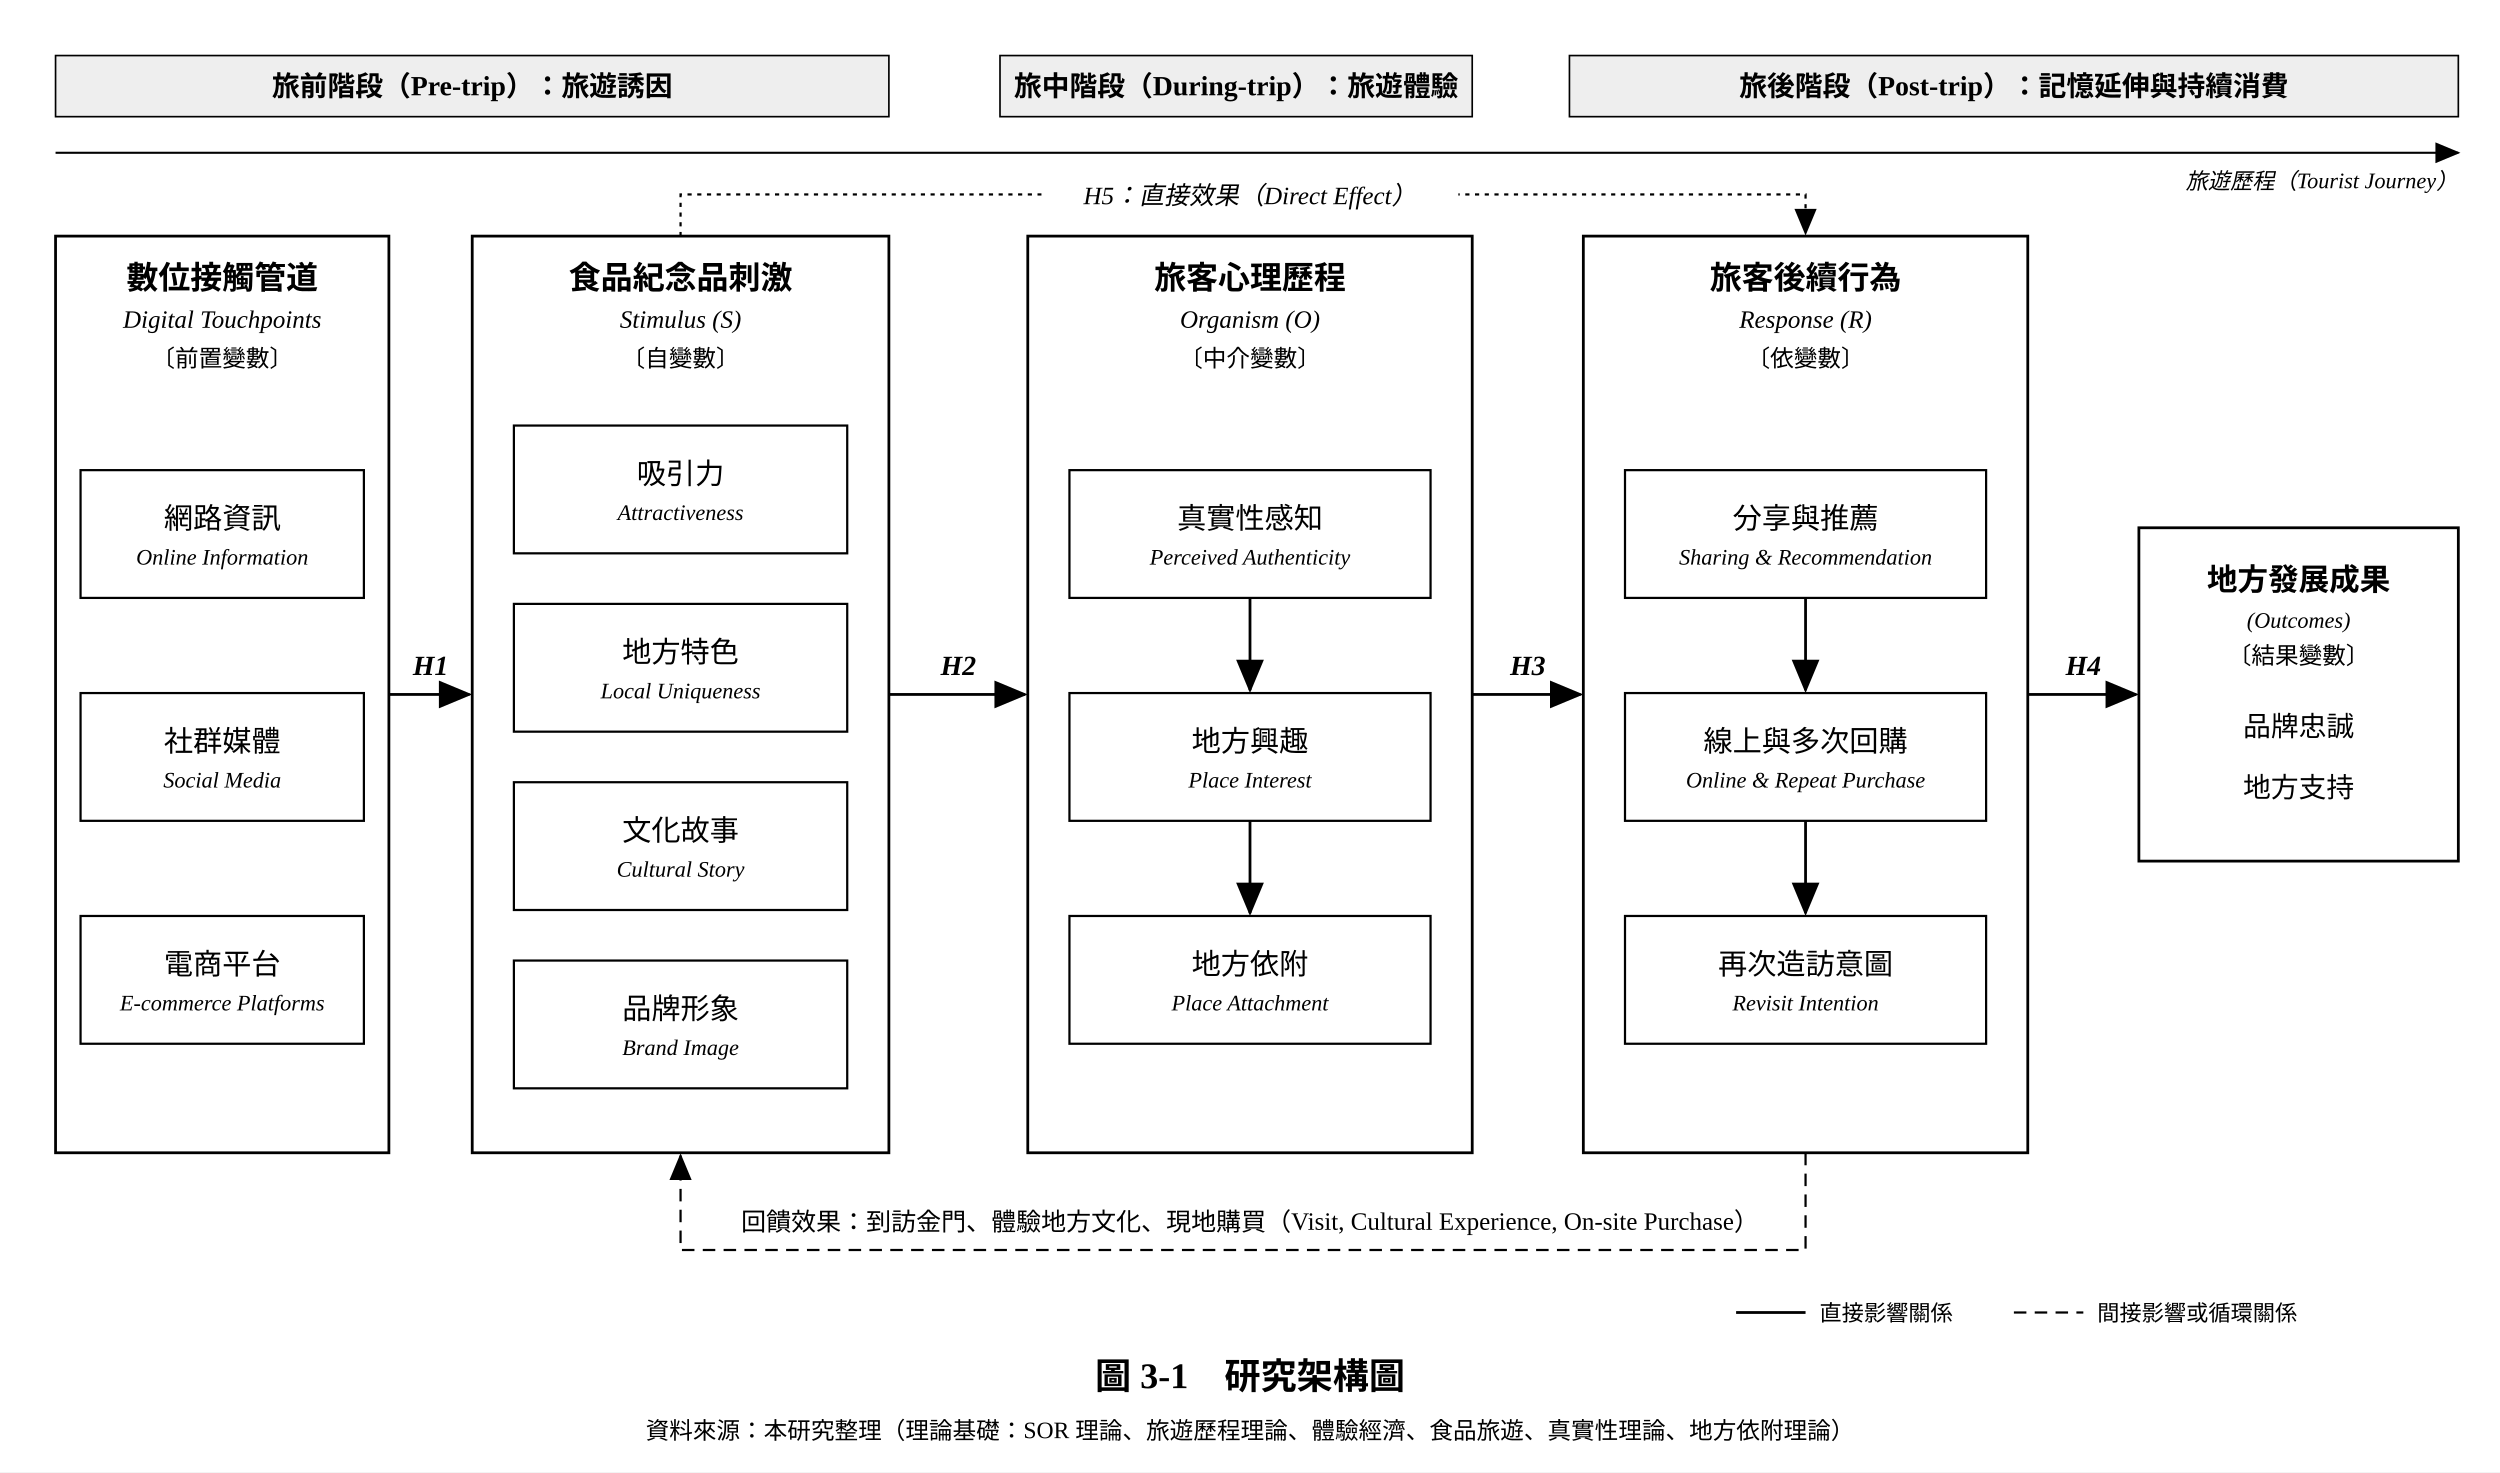
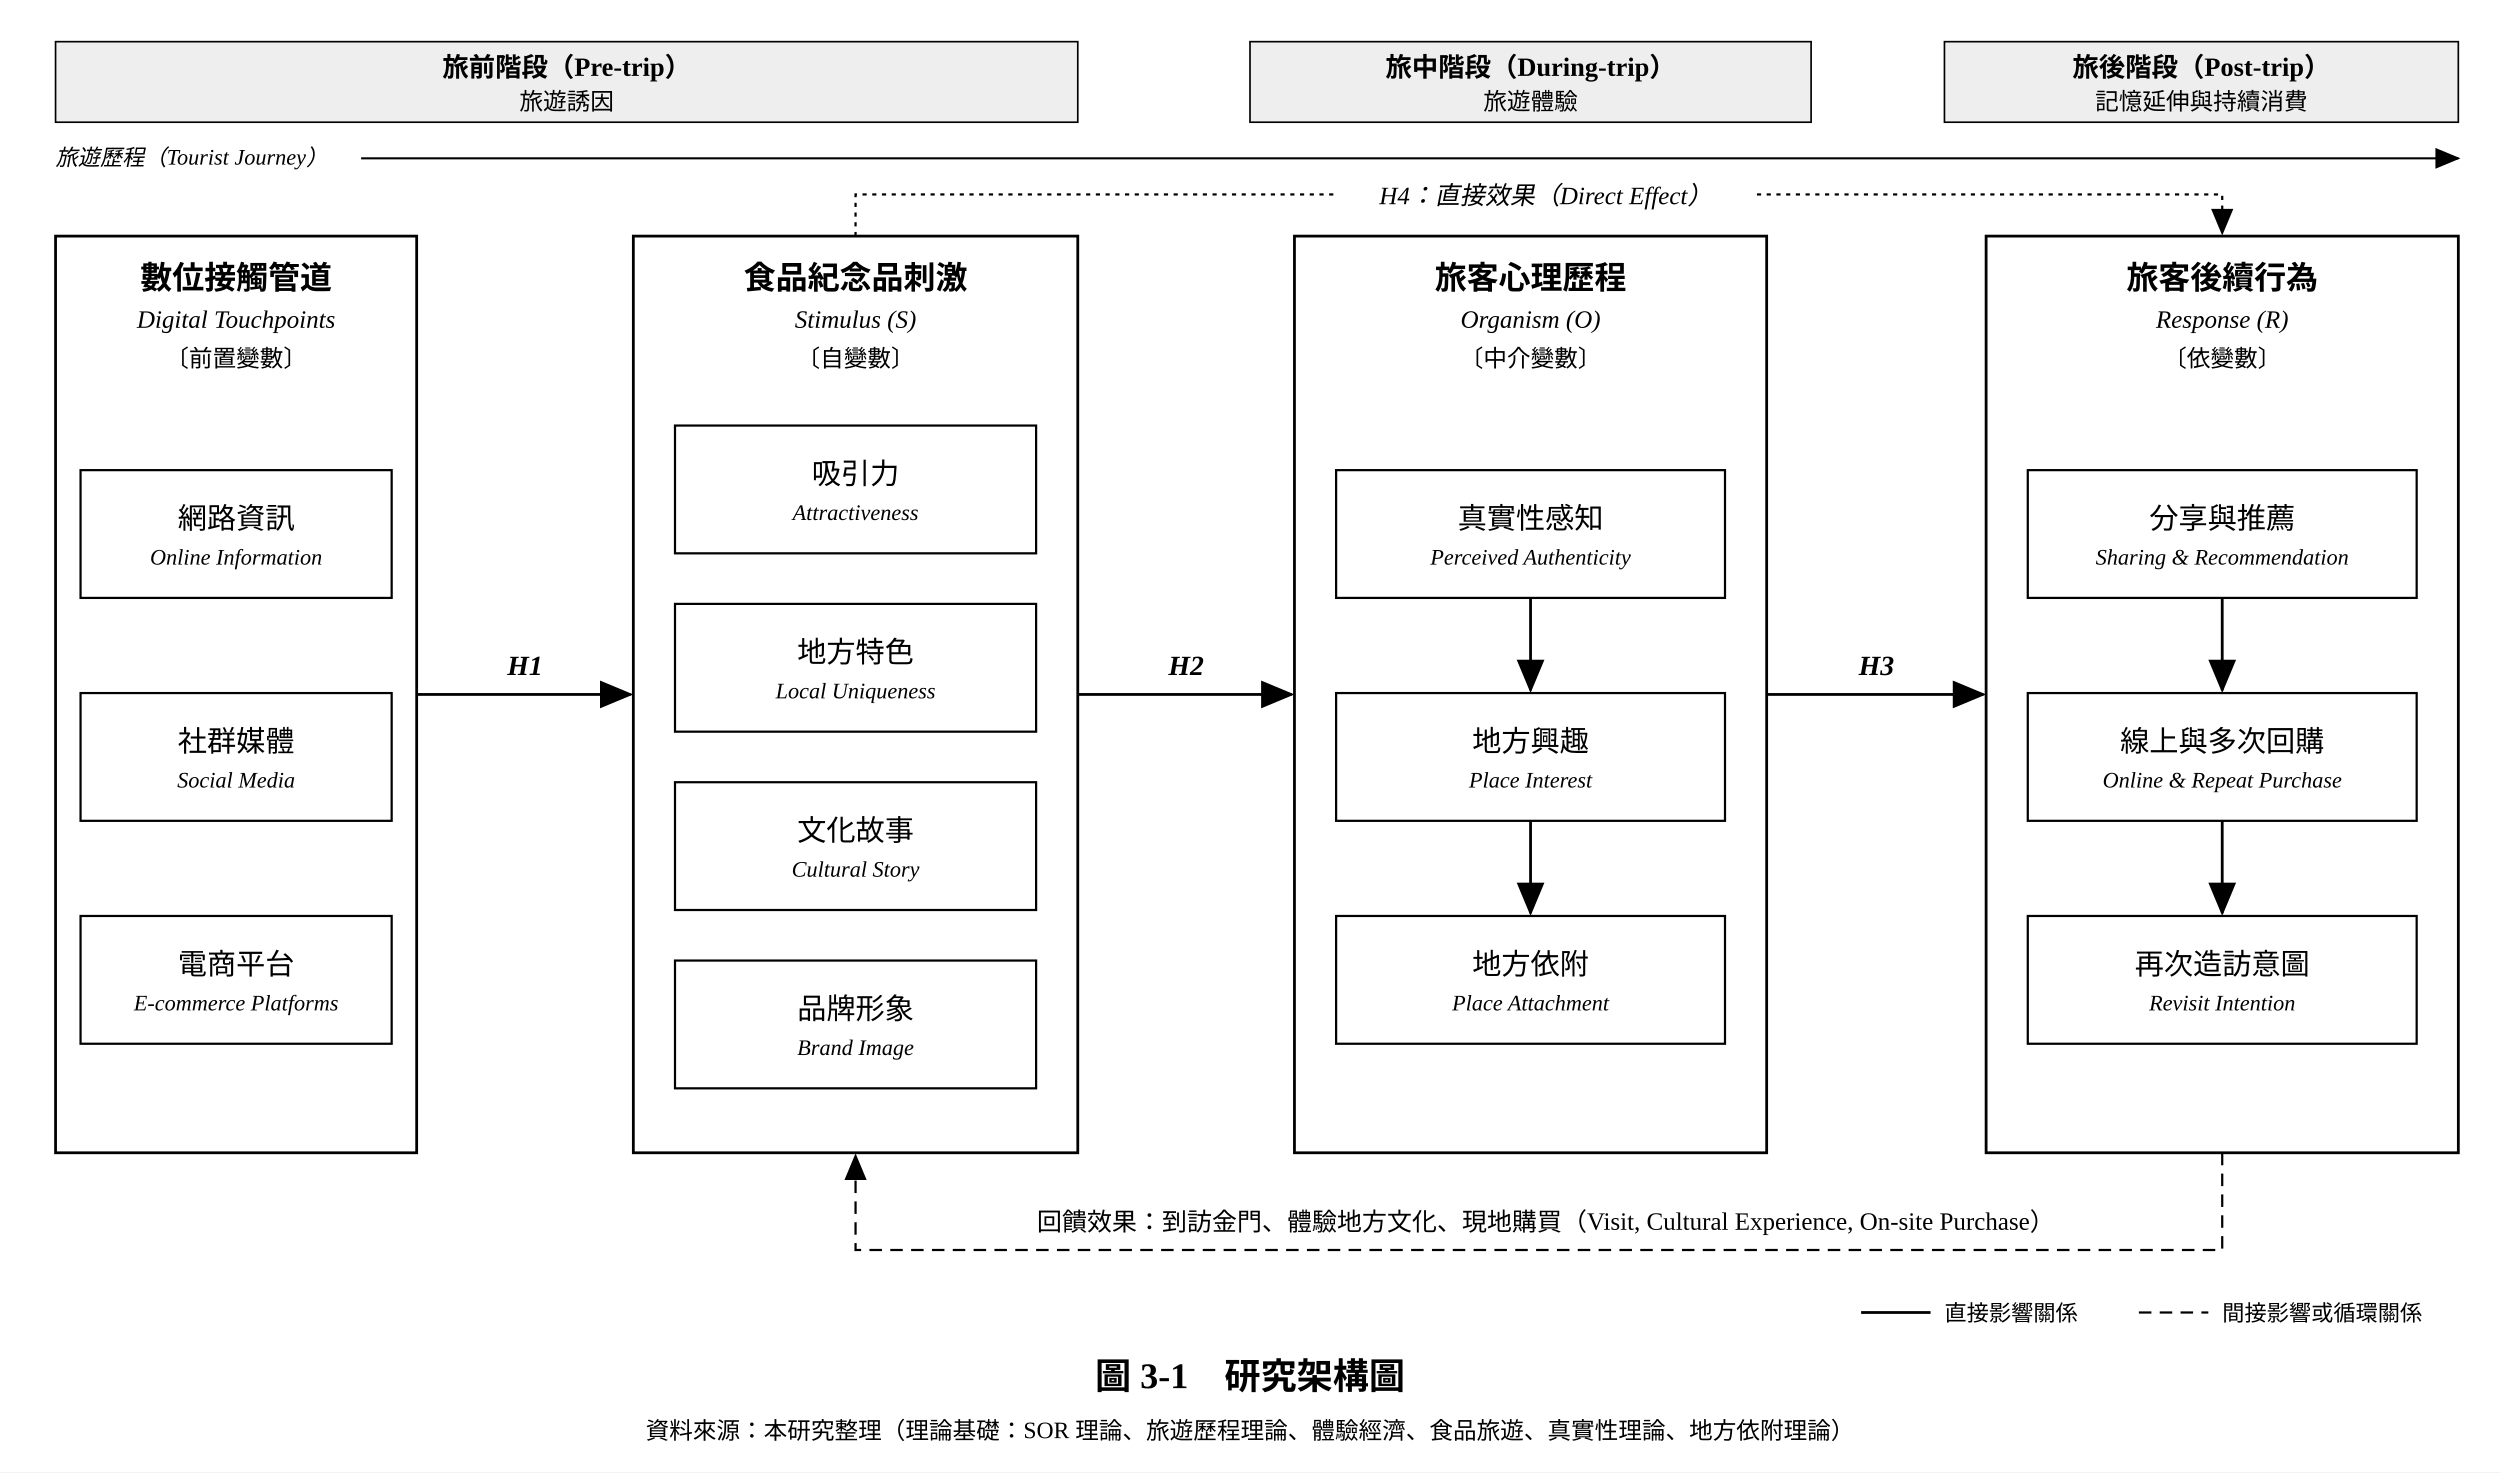
<svg xmlns="http://www.w3.org/2000/svg" width="1800" height="1060" viewBox="0 0 1800 1060" font-family="'Times New Roman','Liberation Serif','WenQuanYi Zen Hei',serif">
  <defs>
    <marker id="ah" markerWidth="12" markerHeight="10" refX="11" refY="5" orient="auto">
      <path d="M0,0 L12,5 L0,10 z" fill="#000" />
    </marker>
  </defs>
  <rect width="1800" height="1060" fill="#fff" />
-   <rect x="40" y="40" width="600" height="44" fill="#eee" stroke="#000" stroke-width="1.2" />
-   <text x="340.0" y="69" font-size="20" font-weight="bold" font-style="normal" text-anchor="middle">旅前階段（Pre-trip）：旅遊誘因</text>
-   <rect x="720" y="40" width="340" height="44" fill="#eee" stroke="#000" stroke-width="1.2" />
-   <text x="890.0" y="69" font-size="20" font-weight="bold" font-style="normal" text-anchor="middle">旅中階段（During-trip）：旅遊體驗</text>
-   <rect x="1130" y="40" width="640" height="44" fill="#eee" stroke="#000" stroke-width="1.2" />
-   <text x="1450.0" y="69" font-size="20" font-weight="bold" font-style="normal" text-anchor="middle">旅後階段（Post-trip）：記憶延伸與持續消費</text>
-   <line x1="40" y1="110" x2="1770" y2="110" stroke="#000" stroke-width="1.5" marker-end="url(#ah)" />
-   <text x="1770" y="136" font-size="16" font-weight="normal" font-style="italic" text-anchor="end">旅遊歷程（Tourist Journey）</text>
-   <rect x="40" y="170" width="240" height="660" fill="#fff" stroke="#000" stroke-width="2" />
-   <text x="160.0" y="208" font-size="23" font-weight="bold" font-style="normal" text-anchor="middle">數位接觸管道</text>
-   <text x="160.0" y="236" font-size="18" font-weight="normal" font-style="italic" text-anchor="middle">Digital Touchpoints</text>
-   <text x="160.0" y="264" font-size="17" font-weight="normal" font-style="normal" text-anchor="middle">〔前置變數〕</text>
-   <rect x="58" y="338.5" width="204" height="92" fill="#fff" stroke="#000" stroke-width="1.6" />
-   <text x="160.0" y="380.5" font-size="21" font-weight="normal" font-style="normal" text-anchor="middle">網路資訊</text>
-   <text x="160.0" y="406.5" font-size="16" font-weight="normal" font-style="italic" text-anchor="middle">Online Information</text>
-   <rect x="58" y="499.0" width="204" height="92" fill="#fff" stroke="#000" stroke-width="1.6" />
-   <text x="160.0" y="541.0" font-size="21" font-weight="normal" font-style="normal" text-anchor="middle">社群媒體</text>
-   <text x="160.0" y="567.0" font-size="16" font-weight="normal" font-style="italic" text-anchor="middle">Social Media</text>
-   <rect x="58" y="659.5" width="204" height="92" fill="#fff" stroke="#000" stroke-width="1.6" />
-   <text x="160.0" y="701.5" font-size="21" font-weight="normal" font-style="normal" text-anchor="middle">電商平台</text>
-   <text x="160.0" y="727.5" font-size="16" font-weight="normal" font-style="italic" text-anchor="middle">E-commerce Platforms</text>
-   <rect x="340" y="170" width="300" height="660" fill="#fff" stroke="#000" stroke-width="2" />
-   <text x="490.0" y="208" font-size="23" font-weight="bold" font-style="normal" text-anchor="middle">食品紀念品刺激</text>
-   <text x="490.0" y="236" font-size="18" font-weight="normal" font-style="italic" text-anchor="middle">Stimulus (S)</text>
-   <text x="490.0" y="264" font-size="17" font-weight="normal" font-style="normal" text-anchor="middle">〔自變數〕</text>
-   <rect x="370" y="306.4" width="240" height="92" fill="#fff" stroke="#000" stroke-width="1.6" />
-   <text x="490.0" y="348.4" font-size="21" font-weight="normal" font-style="normal" text-anchor="middle">吸引力</text>
-   <text x="490.0" y="374.4" font-size="16" font-weight="normal" font-style="italic" text-anchor="middle">Attractiveness</text>
-   <rect x="370" y="434.8" width="240" height="92" fill="#fff" stroke="#000" stroke-width="1.6" />
-   <text x="490.0" y="476.8" font-size="21" font-weight="normal" font-style="normal" text-anchor="middle">地方特色</text>
-   <text x="490.0" y="502.8" font-size="16" font-weight="normal" font-style="italic" text-anchor="middle">Local Uniqueness</text>
-   <rect x="370" y="563.2" width="240" height="92" fill="#fff" stroke="#000" stroke-width="1.6" />
-   <text x="490.0" y="605.2" font-size="21" font-weight="normal" font-style="normal" text-anchor="middle">文化故事</text>
-   <text x="490.0" y="631.2" font-size="16" font-weight="normal" font-style="italic" text-anchor="middle">Cultural Story</text>
-   <rect x="370" y="691.6" width="240" height="92" fill="#fff" stroke="#000" stroke-width="1.6" />
-   <text x="490.0" y="733.6" font-size="21" font-weight="normal" font-style="normal" text-anchor="middle">品牌形象</text>
-   <text x="490.0" y="759.6" font-size="16" font-weight="normal" font-style="italic" text-anchor="middle">Brand Image</text>
-   <rect x="740" y="170" width="320" height="660" fill="#fff" stroke="#000" stroke-width="2" />
-   <text x="900.0" y="208" font-size="23" font-weight="bold" font-style="normal" text-anchor="middle">旅客心理歷程</text>
-   <text x="900.0" y="236" font-size="18" font-weight="normal" font-style="italic" text-anchor="middle">Organism (O)</text>
-   <text x="900.0" y="264" font-size="17" font-weight="normal" font-style="normal" text-anchor="middle">〔中介變數〕</text>
-   <rect x="770" y="338.5" width="260" height="92" fill="#fff" stroke="#000" stroke-width="1.6" />
-   <text x="900.0" y="380.5" font-size="21" font-weight="normal" font-style="normal" text-anchor="middle">真實性感知</text>
-   <text x="900.0" y="406.5" font-size="16" font-weight="normal" font-style="italic" text-anchor="middle">Perceived Authenticity</text>
-   <rect x="770" y="499.0" width="260" height="92" fill="#fff" stroke="#000" stroke-width="1.6" />
-   <text x="900.0" y="541.0" font-size="21" font-weight="normal" font-style="normal" text-anchor="middle">地方興趣</text>
-   <text x="900.0" y="567.0" font-size="16" font-weight="normal" font-style="italic" text-anchor="middle">Place Interest</text>
-   <rect x="770" y="659.5" width="260" height="92" fill="#fff" stroke="#000" stroke-width="1.6" />
-   <text x="900.0" y="701.5" font-size="21" font-weight="normal" font-style="normal" text-anchor="middle">地方依附</text>
-   <text x="900.0" y="727.5" font-size="16" font-weight="normal" font-style="italic" text-anchor="middle">Place Attachment</text>
-   <line x1="900.0" y1="430.5" x2="900.0" y2="497.0" stroke="#000" stroke-width="2" marker-end="url(#ah)" />
-   <line x1="900.0" y1="591.0" x2="900.0" y2="657.5" stroke="#000" stroke-width="2" marker-end="url(#ah)" />
-   <rect x="1140" y="170" width="320" height="660" fill="#fff" stroke="#000" stroke-width="2" />
-   <text x="1300.0" y="208" font-size="23" font-weight="bold" font-style="normal" text-anchor="middle">旅客後續行為</text>
-   <text x="1300.0" y="236" font-size="18" font-weight="normal" font-style="italic" text-anchor="middle">Response (R)</text>
-   <text x="1300.0" y="264" font-size="17" font-weight="normal" font-style="normal" text-anchor="middle">〔依變數〕</text>
-   <rect x="1170" y="338.5" width="260" height="92" fill="#fff" stroke="#000" stroke-width="1.6" />
-   <text x="1300.0" y="380.5" font-size="21" font-weight="normal" font-style="normal" text-anchor="middle">分享與推薦</text>
-   <text x="1300.0" y="406.5" font-size="16" font-weight="normal" font-style="italic" text-anchor="middle">Sharing &amp; Recommendation</text>
-   <rect x="1170" y="499.0" width="260" height="92" fill="#fff" stroke="#000" stroke-width="1.6" />
-   <text x="1300.0" y="541.0" font-size="21" font-weight="normal" font-style="normal" text-anchor="middle">線上與多次回購</text>
-   <text x="1300.0" y="567.0" font-size="16" font-weight="normal" font-style="italic" text-anchor="middle">Online &amp; Repeat Purchase</text>
-   <rect x="1170" y="659.5" width="260" height="92" fill="#fff" stroke="#000" stroke-width="1.6" />
-   <text x="1300.0" y="701.5" font-size="21" font-weight="normal" font-style="normal" text-anchor="middle">再次造訪意圖</text>
-   <text x="1300.0" y="727.5" font-size="16" font-weight="normal" font-style="italic" text-anchor="middle">Revisit Intention</text>
-   <line x1="1300.0" y1="430.5" x2="1300.0" y2="497.0" stroke="#000" stroke-width="2" marker-end="url(#ah)" />
-   <line x1="1300.0" y1="591.0" x2="1300.0" y2="657.5" stroke="#000" stroke-width="2" marker-end="url(#ah)" />
-   <rect x="1540" y="380" width="230" height="240" fill="#fff" stroke="#000" stroke-width="2" />
-   <text x="1655.0" y="425" font-size="22" font-weight="bold" font-style="normal" text-anchor="middle">地方發展成果</text>
-   <text x="1655.0" y="452" font-size="16" font-weight="normal" font-style="italic" text-anchor="middle">(Outcomes)</text>
-   <text x="1655.0" y="478" font-size="17" font-weight="normal" font-style="normal" text-anchor="middle">〔結果變數〕</text>
-   <text x="1655.0" y="530" font-size="20" font-weight="normal" font-style="normal" text-anchor="middle">品牌忠誠</text>
-   <text x="1655.0" y="574" font-size="20" font-weight="normal" font-style="normal" text-anchor="middle">地方支持</text>
-   <line x1="280" y1="500.0" x2="338" y2="500.0" stroke="#000" stroke-width="2" marker-end="url(#ah)" />
-   <text x="310.0" y="486.0" font-size="20" font-weight="bold" font-style="italic" text-anchor="middle">H1</text>
-   <line x1="640" y1="500.0" x2="738" y2="500.0" stroke="#000" stroke-width="2" marker-end="url(#ah)" />
-   <text x="690.0" y="486.0" font-size="20" font-weight="bold" font-style="italic" text-anchor="middle">H2</text>
-   <line x1="1060" y1="500.0" x2="1138" y2="500.0" stroke="#000" stroke-width="2" marker-end="url(#ah)" />
-   <text x="1100.0" y="486.0" font-size="20" font-weight="bold" font-style="italic" text-anchor="middle">H3</text>
-   <line x1="1460" y1="500.0" x2="1538" y2="500.0" stroke="#000" stroke-width="2" marker-end="url(#ah)" />
-   <text x="1500.0" y="486.0" font-size="20" font-weight="bold" font-style="italic" text-anchor="middle">H4</text>
-   <path d="M490.0,170 L490.0,140 L1300.0,140 L1300.0,168" fill="none" stroke="#000" stroke-width="1.6" stroke-dasharray="3,4" marker-end="url(#ah)" />
-   <rect x="750.0" y="126" width="300" height="28" fill="#fff" />
-   <text x="900.0" y="147" font-size="18" font-weight="normal" font-style="italic" text-anchor="middle">H5：直接效果（Direct Effect）</text>
-   <path d="M1300.0,830 L1300.0,900 L490.0,900 L490.0,832" fill="none" stroke="#000" stroke-width="1.6" stroke-dasharray="9,6" marker-end="url(#ah)" />
-   <text x="900.0" y="886" font-size="18" font-weight="normal" font-style="normal" text-anchor="middle">回饋效果：到訪金門、體驗地方文化、現地購買（Visit, Cultural Experience, On-site Purchase）</text>
-   <line x1="1250" y1="945" x2="1300" y2="945" stroke="#000" stroke-width="2" />
-   <text x="1310" y="951" font-size="16" font-weight="normal" font-style="normal" text-anchor="start">直接影響關係</text>
-   <line x1="1450" y1="945" x2="1500" y2="945" stroke="#000" stroke-width="1.6" stroke-dasharray="9,6" />
-   <text x="1510" y="951" font-size="16" font-weight="normal" font-style="normal" text-anchor="start">間接影響或循環關係</text>
+   <rect x="40" y="30" width="736" height="58" fill="#eee" stroke="#000" stroke-width="1.2" />
+   <text x="408.0" y="55" font-size="19" font-weight="bold" font-style="normal" text-anchor="middle">旅前階段（Pre-trip）</text>
+   <text x="408.0" y="79" font-size="17" font-weight="normal" font-style="normal" text-anchor="middle">旅遊誘因</text>
+   <rect x="900" y="30" width="404" height="58" fill="#eee" stroke="#000" stroke-width="1.2" />
+   <text x="1102.0" y="55" font-size="19" font-weight="bold" font-style="normal" text-anchor="middle">旅中階段（During-trip）</text>
+   <text x="1102.0" y="79" font-size="17" font-weight="normal" font-style="normal" text-anchor="middle">旅遊體驗</text>
+   <rect x="1400" y="30" width="370" height="58" fill="#eee" stroke="#000" stroke-width="1.2" />
+   <text x="1585.0" y="55" font-size="19" font-weight="bold" font-style="normal" text-anchor="middle">旅後階段（Post-trip）</text>
+   <text x="1585.0" y="79" font-size="17" font-weight="normal" font-style="normal" text-anchor="middle">記憶延伸與持續消費</text>
+   <text x="40" y="119" font-size="16" font-weight="normal" font-style="italic" text-anchor="start">旅遊歷程（Tourist Journey）</text>
+   <line x1="260" y1="114" x2="1770" y2="114" stroke="#000" stroke-width="1.5" marker-end="url(#ah)" />
+   <rect x="40" y="170" width="260" height="660" fill="#fff" stroke="#000" stroke-width="2" />
+   <text x="170.0" y="208" font-size="23" font-weight="bold" font-style="normal" text-anchor="middle">數位接觸管道</text>
+   <text x="170.0" y="236" font-size="18" font-weight="normal" font-style="italic" text-anchor="middle">Digital Touchpoints</text>
+   <text x="170.0" y="264" font-size="17" font-weight="normal" font-style="normal" text-anchor="middle">〔前置變數〕</text>
+   <rect x="58" y="338.5" width="224" height="92" fill="#fff" stroke="#000" stroke-width="1.6" />
+   <text x="170.0" y="380.5" font-size="21" font-weight="normal" font-style="normal" text-anchor="middle">網路資訊</text>
+   <text x="170.0" y="406.5" font-size="16" font-weight="normal" font-style="italic" text-anchor="middle">Online Information</text>
+   <rect x="58" y="499.0" width="224" height="92" fill="#fff" stroke="#000" stroke-width="1.6" />
+   <text x="170.0" y="541.0" font-size="21" font-weight="normal" font-style="normal" text-anchor="middle">社群媒體</text>
+   <text x="170.0" y="567.0" font-size="16" font-weight="normal" font-style="italic" text-anchor="middle">Social Media</text>
+   <rect x="58" y="659.5" width="224" height="92" fill="#fff" stroke="#000" stroke-width="1.6" />
+   <text x="170.0" y="701.5" font-size="21" font-weight="normal" font-style="normal" text-anchor="middle">電商平台</text>
+   <text x="170.0" y="727.5" font-size="16" font-weight="normal" font-style="italic" text-anchor="middle">E-commerce Platforms</text>
+   <rect x="456" y="170" width="320" height="660" fill="#fff" stroke="#000" stroke-width="2" />
+   <text x="616.0" y="208" font-size="23" font-weight="bold" font-style="normal" text-anchor="middle">食品紀念品刺激</text>
+   <text x="616.0" y="236" font-size="18" font-weight="normal" font-style="italic" text-anchor="middle">Stimulus (S)</text>
+   <text x="616.0" y="264" font-size="17" font-weight="normal" font-style="normal" text-anchor="middle">〔自變數〕</text>
+   <rect x="486" y="306.4" width="260" height="92" fill="#fff" stroke="#000" stroke-width="1.6" />
+   <text x="616.0" y="348.4" font-size="21" font-weight="normal" font-style="normal" text-anchor="middle">吸引力</text>
+   <text x="616.0" y="374.4" font-size="16" font-weight="normal" font-style="italic" text-anchor="middle">Attractiveness</text>
+   <rect x="486" y="434.8" width="260" height="92" fill="#fff" stroke="#000" stroke-width="1.6" />
+   <text x="616.0" y="476.8" font-size="21" font-weight="normal" font-style="normal" text-anchor="middle">地方特色</text>
+   <text x="616.0" y="502.8" font-size="16" font-weight="normal" font-style="italic" text-anchor="middle">Local Uniqueness</text>
+   <rect x="486" y="563.2" width="260" height="92" fill="#fff" stroke="#000" stroke-width="1.6" />
+   <text x="616.0" y="605.2" font-size="21" font-weight="normal" font-style="normal" text-anchor="middle">文化故事</text>
+   <text x="616.0" y="631.2" font-size="16" font-weight="normal" font-style="italic" text-anchor="middle">Cultural Story</text>
+   <rect x="486" y="691.6" width="260" height="92" fill="#fff" stroke="#000" stroke-width="1.6" />
+   <text x="616.0" y="733.6" font-size="21" font-weight="normal" font-style="normal" text-anchor="middle">品牌形象</text>
+   <text x="616.0" y="759.6" font-size="16" font-weight="normal" font-style="italic" text-anchor="middle">Brand Image</text>
+   <rect x="932" y="170" width="340" height="660" fill="#fff" stroke="#000" stroke-width="2" />
+   <text x="1102.0" y="208" font-size="23" font-weight="bold" font-style="normal" text-anchor="middle">旅客心理歷程</text>
+   <text x="1102.0" y="236" font-size="18" font-weight="normal" font-style="italic" text-anchor="middle">Organism (O)</text>
+   <text x="1102.0" y="264" font-size="17" font-weight="normal" font-style="normal" text-anchor="middle">〔中介變數〕</text>
+   <rect x="962" y="338.5" width="280" height="92" fill="#fff" stroke="#000" stroke-width="1.6" />
+   <text x="1102.0" y="380.5" font-size="21" font-weight="normal" font-style="normal" text-anchor="middle">真實性感知</text>
+   <text x="1102.0" y="406.5" font-size="16" font-weight="normal" font-style="italic" text-anchor="middle">Perceived Authenticity</text>
+   <rect x="962" y="499.0" width="280" height="92" fill="#fff" stroke="#000" stroke-width="1.6" />
+   <text x="1102.0" y="541.0" font-size="21" font-weight="normal" font-style="normal" text-anchor="middle">地方興趣</text>
+   <text x="1102.0" y="567.0" font-size="16" font-weight="normal" font-style="italic" text-anchor="middle">Place Interest</text>
+   <rect x="962" y="659.5" width="280" height="92" fill="#fff" stroke="#000" stroke-width="1.6" />
+   <text x="1102.0" y="701.5" font-size="21" font-weight="normal" font-style="normal" text-anchor="middle">地方依附</text>
+   <text x="1102.0" y="727.5" font-size="16" font-weight="normal" font-style="italic" text-anchor="middle">Place Attachment</text>
+   <line x1="1102.0" y1="430.5" x2="1102.0" y2="497.0" stroke="#000" stroke-width="2" marker-end="url(#ah)" />
+   <line x1="1102.0" y1="591.0" x2="1102.0" y2="657.5" stroke="#000" stroke-width="2" marker-end="url(#ah)" />
+   <rect x="1430" y="170" width="340" height="660" fill="#fff" stroke="#000" stroke-width="2" />
+   <text x="1600.0" y="208" font-size="23" font-weight="bold" font-style="normal" text-anchor="middle">旅客後續行為</text>
+   <text x="1600.0" y="236" font-size="18" font-weight="normal" font-style="italic" text-anchor="middle">Response (R)</text>
+   <text x="1600.0" y="264" font-size="17" font-weight="normal" font-style="normal" text-anchor="middle">〔依變數〕</text>
+   <rect x="1460" y="338.5" width="280" height="92" fill="#fff" stroke="#000" stroke-width="1.6" />
+   <text x="1600.0" y="380.5" font-size="21" font-weight="normal" font-style="normal" text-anchor="middle">分享與推薦</text>
+   <text x="1600.0" y="406.5" font-size="16" font-weight="normal" font-style="italic" text-anchor="middle">Sharing &amp; Recommendation</text>
+   <rect x="1460" y="499.0" width="280" height="92" fill="#fff" stroke="#000" stroke-width="1.6" />
+   <text x="1600.0" y="541.0" font-size="21" font-weight="normal" font-style="normal" text-anchor="middle">線上與多次回購</text>
+   <text x="1600.0" y="567.0" font-size="16" font-weight="normal" font-style="italic" text-anchor="middle">Online &amp; Repeat Purchase</text>
+   <rect x="1460" y="659.5" width="280" height="92" fill="#fff" stroke="#000" stroke-width="1.6" />
+   <text x="1600.0" y="701.5" font-size="21" font-weight="normal" font-style="normal" text-anchor="middle">再次造訪意圖</text>
+   <text x="1600.0" y="727.5" font-size="16" font-weight="normal" font-style="italic" text-anchor="middle">Revisit Intention</text>
+   <line x1="1600.0" y1="430.5" x2="1600.0" y2="497.0" stroke="#000" stroke-width="2" marker-end="url(#ah)" />
+   <line x1="1600.0" y1="591.0" x2="1600.0" y2="657.5" stroke="#000" stroke-width="2" marker-end="url(#ah)" />
+   <line x1="300" y1="500.0" x2="454" y2="500.0" stroke="#000" stroke-width="2" marker-end="url(#ah)" />
+   <text x="378.0" y="486.0" font-size="20" font-weight="bold" font-style="italic" text-anchor="middle">H1</text>
+   <line x1="776" y1="500.0" x2="930" y2="500.0" stroke="#000" stroke-width="2" marker-end="url(#ah)" />
+   <text x="854.0" y="486.0" font-size="20" font-weight="bold" font-style="italic" text-anchor="middle">H2</text>
+   <line x1="1272" y1="500.0" x2="1428" y2="500.0" stroke="#000" stroke-width="2" marker-end="url(#ah)" />
+   <text x="1351.0" y="486.0" font-size="20" font-weight="bold" font-style="italic" text-anchor="middle">H3</text>
+   <path d="M616.0,170 L616.0,140 L1600.0,140 L1600.0,168" fill="none" stroke="#000" stroke-width="1.6" stroke-dasharray="3,4" marker-end="url(#ah)" />
+   <rect x="963.0" y="126" width="300" height="28" fill="#fff" />
+   <text x="1113.0" y="147" font-size="18" font-weight="normal" font-style="italic" text-anchor="middle">H4：直接效果（Direct Effect）</text>
+   <path d="M1600.0,830 L1600.0,900 L616.0,900 L616.0,832" fill="none" stroke="#000" stroke-width="1.6" stroke-dasharray="9,6" marker-end="url(#ah)" />
+   <text x="1113.0" y="886" font-size="18" font-weight="normal" font-style="normal" text-anchor="middle">回饋效果：到訪金門、體驗地方文化、現地購買（Visit, Cultural Experience, On-site Purchase）</text>
+   <line x1="1340" y1="945" x2="1390" y2="945" stroke="#000" stroke-width="2" />
+   <text x="1400" y="951" font-size="16" font-weight="normal" font-style="normal" text-anchor="start">直接影響關係</text>
+   <line x1="1540" y1="945" x2="1590" y2="945" stroke="#000" stroke-width="1.6" stroke-dasharray="9,6" />
+   <text x="1600" y="951" font-size="16" font-weight="normal" font-style="normal" text-anchor="start">間接影響或循環關係</text>
  <text x="900.0" y="1000" font-size="26" font-weight="bold" font-style="normal" text-anchor="middle">圖 3-1　研究架構圖</text>
  <text x="900.0" y="1036" font-size="17" font-weight="normal" font-style="normal" text-anchor="middle">資料來源：本研究整理（理論基礎：SOR 理論、旅遊歷程理論、體驗經濟、食品旅遊、真實性理論、地方依附理論）</text>
</svg>
